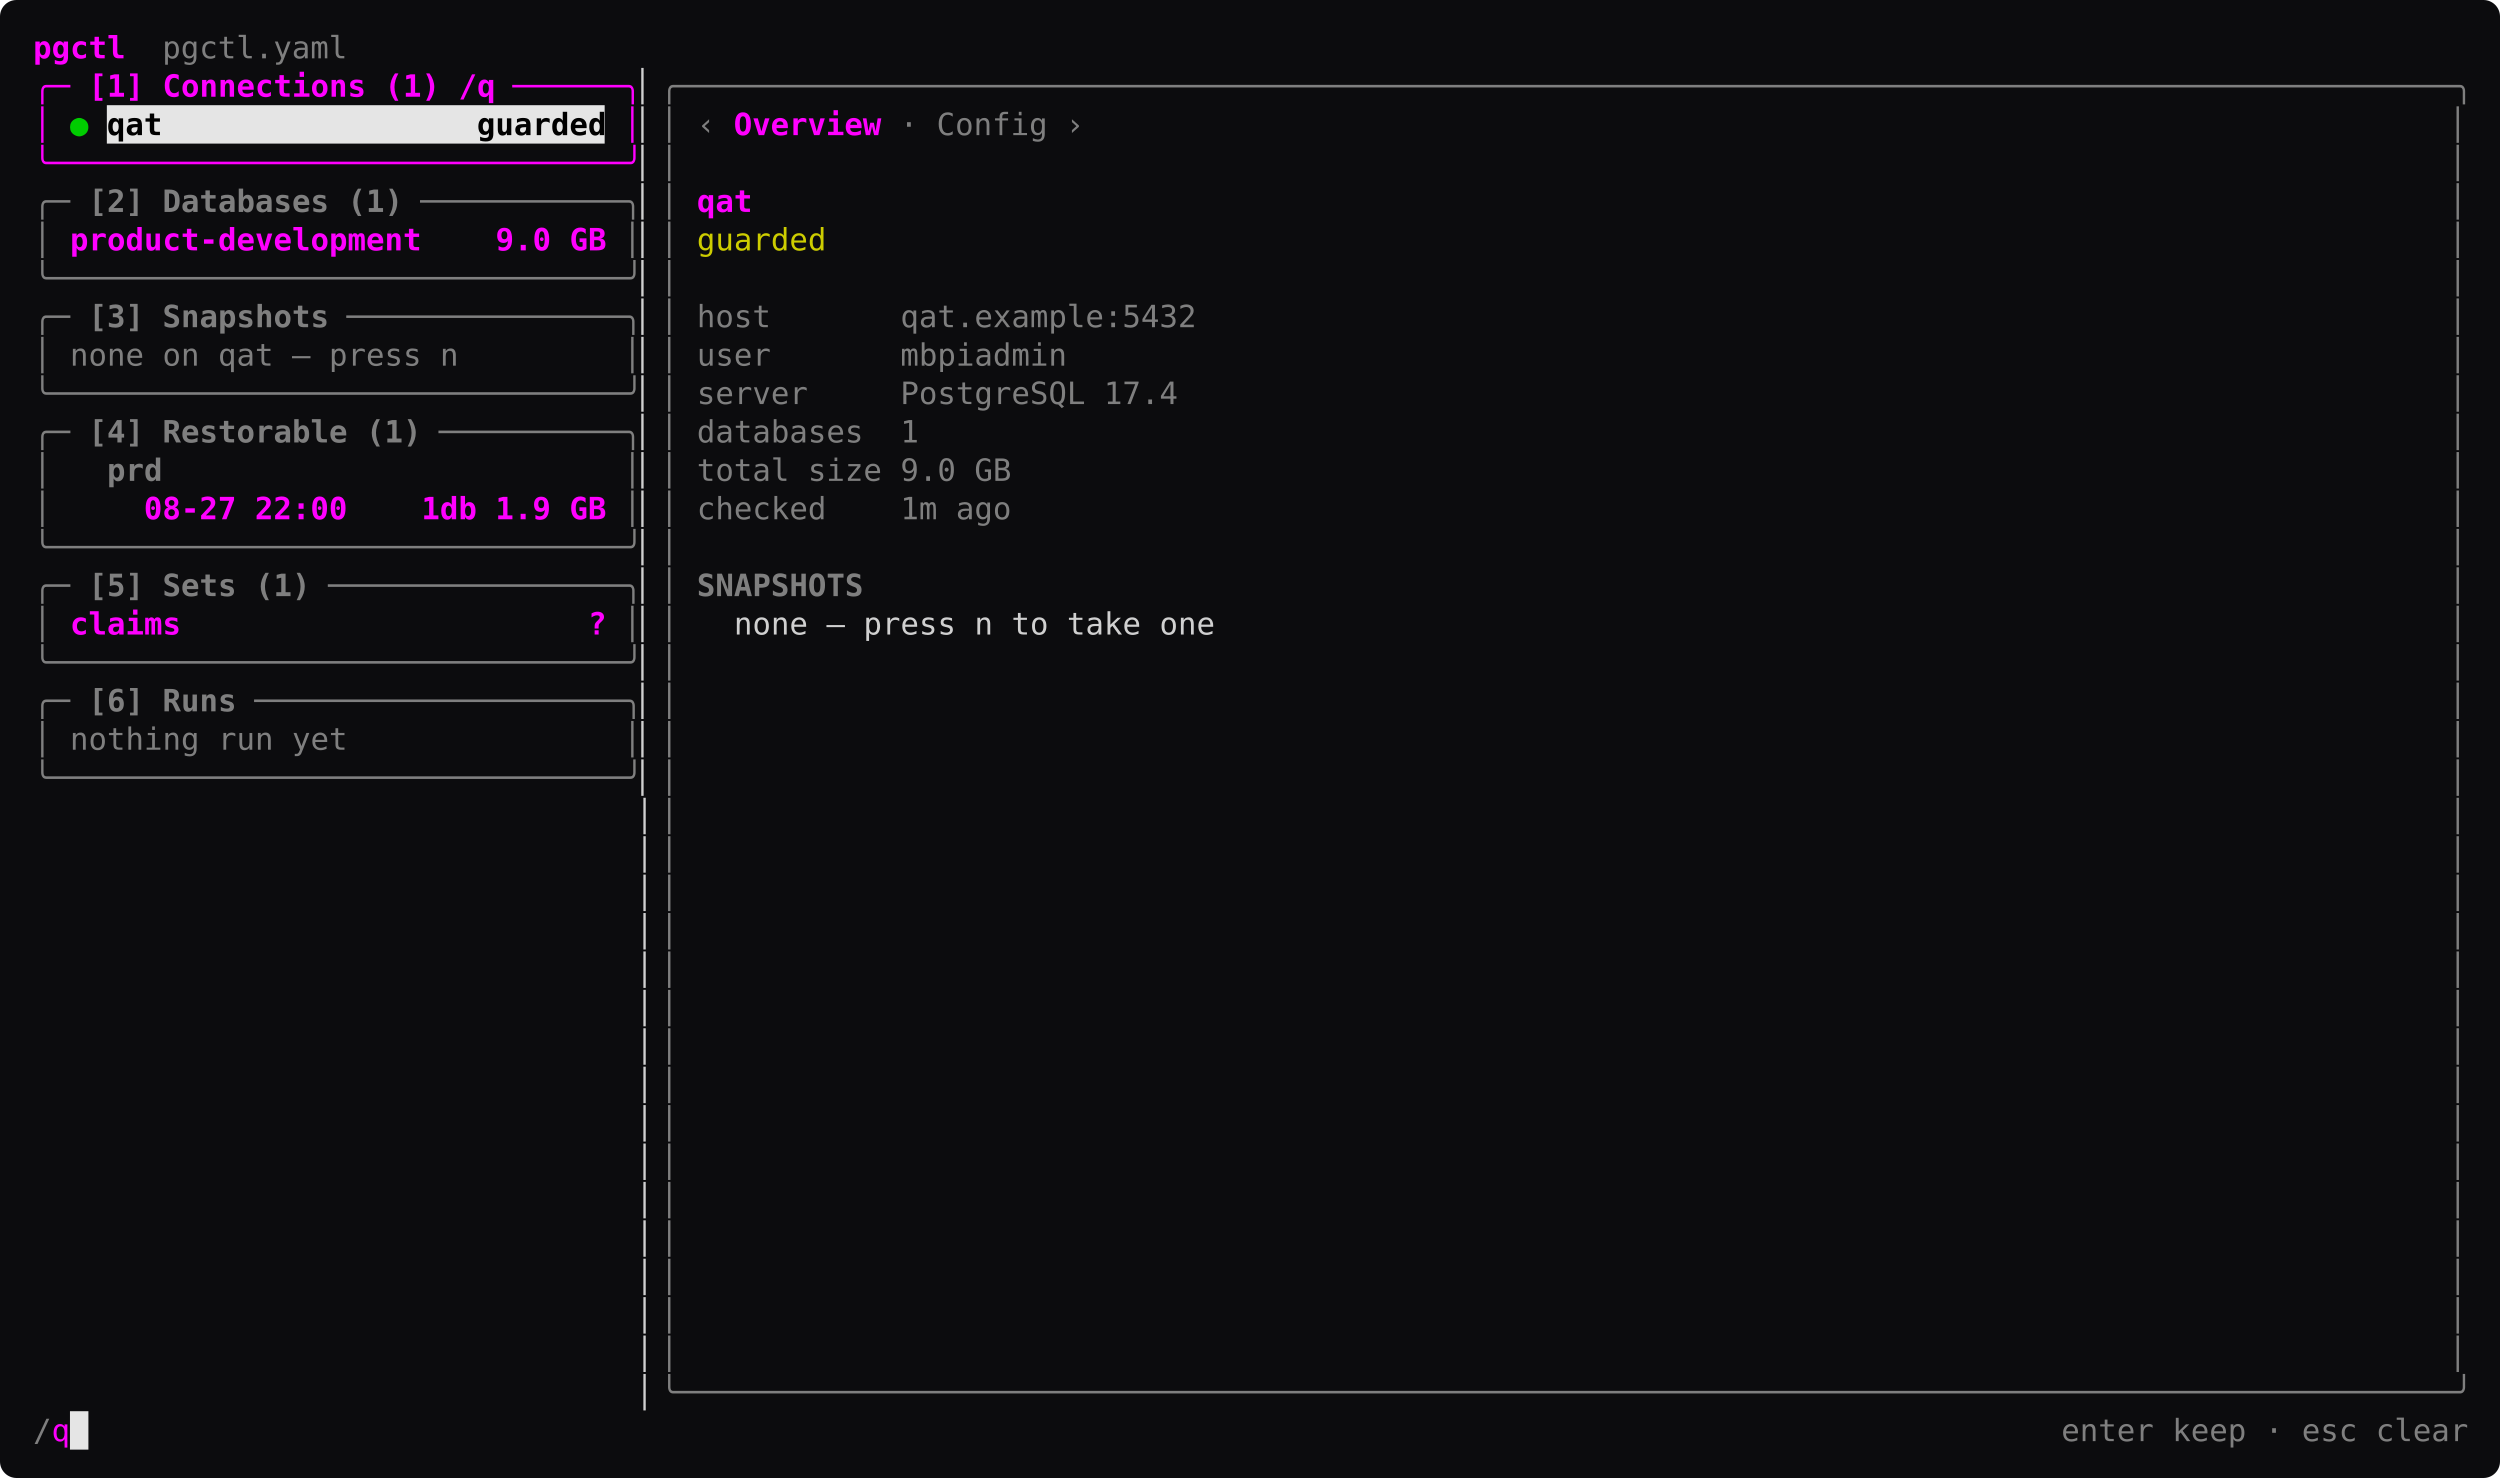
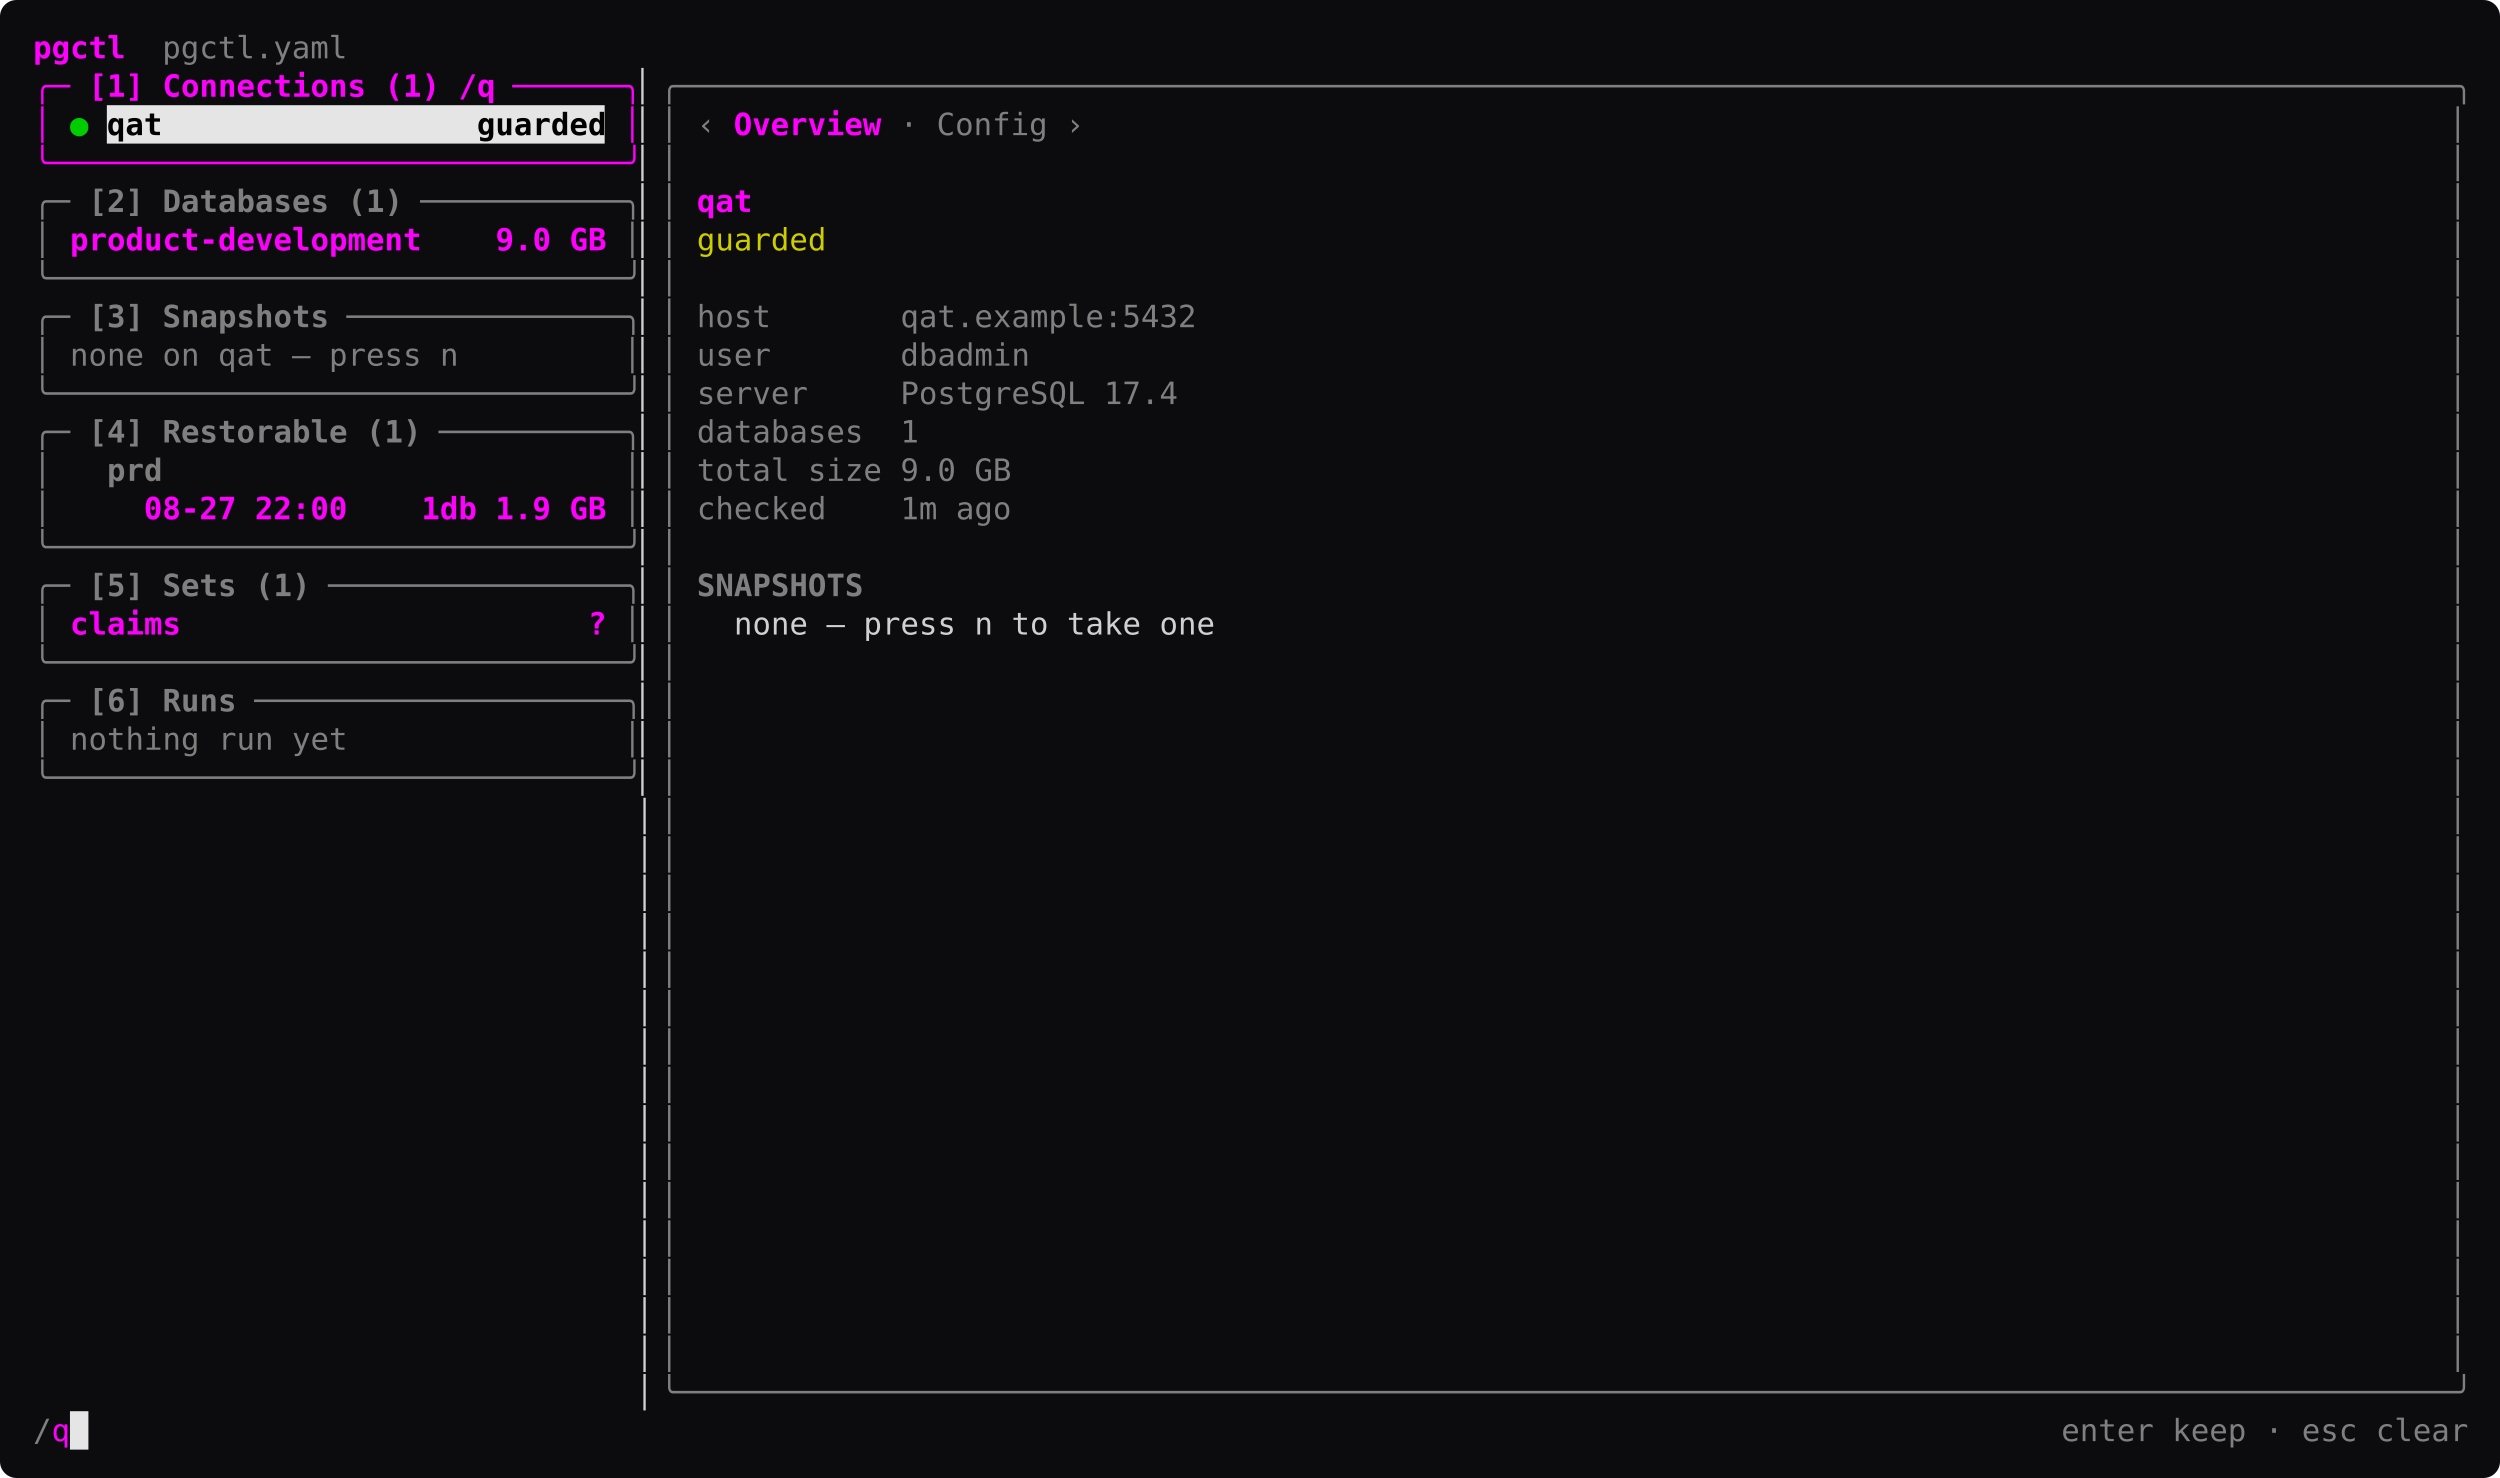
<svg xmlns="http://www.w3.org/2000/svg" width="1057.6" height="625.25" viewBox="0 0 1057.6 625.25" font-family="ui-monospace, 'SF Mono', SFMono-Regular, Menlo, Consolas, 'DejaVu Sans Mono', monospace" font-size="13" role="img">
  <rect width="1057.6" height="625.25" rx="7" fill="#0c0c0e" />
  <rect x="45.2" y="44.5" width="210.6" height="16.25" fill="#e5e5e5" />
  <rect x="29.6" y="597" width="7.8" height="16.25" fill="#e5e5e5" />
  <text x="14" y="24.68" textLength="39" lengthAdjust="spacing" fill="#ff00ff" font-weight="600" xml:space="preserve">pgctl</text>
  <text x="53" y="24.68" textLength="93.6" lengthAdjust="spacing" fill="#7f7f7f" xml:space="preserve">  pgctl.yaml</text>
  <text x="14" y="40.92" textLength="15.6" lengthAdjust="spacing" fill="#ff00ff" xml:space="preserve">╭─</text>
  <text x="29.6" y="40.92" textLength="179.4" lengthAdjust="spacing" fill="#ff00ff" font-weight="600" xml:space="preserve"> [1] Connections (1) /q</text>
  <text x="216.8" y="40.92" textLength="54.6" lengthAdjust="spacing" fill="#ff00ff" xml:space="preserve">──────╮</text>
  <text x="271.4" y="40.92" textLength="7.8" lengthAdjust="spacing" fill="#d0d0d0" xml:space="preserve">▏</text>
  <text x="279.2" y="40.92" textLength="764.4" lengthAdjust="spacing" fill="#7f7f7f" xml:space="preserve">╭────────────────────────────────────────────────────────────────────────────────────────────────╮</text>
  <text x="14" y="57.17" textLength="7.8" lengthAdjust="spacing" fill="#ff00ff" xml:space="preserve">│</text>
  <text x="29.6" y="57.17" textLength="7.8" lengthAdjust="spacing" fill="#00cd00" xml:space="preserve">●</text>
  <text x="45.2" y="57.17" textLength="210.6" lengthAdjust="spacing" fill="#000000" font-weight="600" xml:space="preserve">qat                 guarded</text>
  <text x="263.6" y="57.17" textLength="7.8" lengthAdjust="spacing" fill="#ff00ff" xml:space="preserve">│</text>
  <text x="271.4" y="57.17" textLength="7.8" lengthAdjust="spacing" fill="#d0d0d0" xml:space="preserve">▏</text>
  <text x="279.2" y="57.17" textLength="7.8" lengthAdjust="spacing" fill="#7f7f7f" xml:space="preserve">│</text>
  <text x="294.8" y="57.17" textLength="7.8" lengthAdjust="spacing" fill="#7f7f7f" xml:space="preserve">‹</text>
  <text x="310.4" y="57.17" textLength="7.8" lengthAdjust="spacing" fill="#ff00ff" font-weight="600" xml:space="preserve">O</text>
  <text x="318.2" y="57.17" textLength="7.8" lengthAdjust="spacing" fill="#ff00ff" font-weight="600" xml:space="preserve">v</text>
  <text x="326" y="57.17" textLength="7.8" lengthAdjust="spacing" fill="#ff00ff" font-weight="600" xml:space="preserve">e</text>
  <text x="333.8" y="57.17" textLength="7.8" lengthAdjust="spacing" fill="#ff00ff" font-weight="600" xml:space="preserve">r</text>
  <text x="341.6" y="57.17" textLength="7.8" lengthAdjust="spacing" fill="#ff00ff" font-weight="600" xml:space="preserve">v</text>
  <text x="349.4" y="57.17" textLength="7.8" lengthAdjust="spacing" fill="#ff00ff" font-weight="600" xml:space="preserve">i</text>
  <text x="357.2" y="57.17" textLength="7.8" lengthAdjust="spacing" fill="#ff00ff" font-weight="600" xml:space="preserve">e</text>
  <text x="365" y="57.17" textLength="7.8" lengthAdjust="spacing" fill="#ff00ff" font-weight="600" xml:space="preserve">w</text>
  <text x="380.6" y="57.17" textLength="7.8" lengthAdjust="spacing" fill="#7f7f7f" xml:space="preserve">·</text>
  <text x="388.4" y="57.17" textLength="54.6" lengthAdjust="spacing" fill="#7f7f7f" xml:space="preserve"> Config</text>
  <text x="450.8" y="57.17" textLength="7.8" lengthAdjust="spacing" fill="#7f7f7f" xml:space="preserve">›</text>
  <text x="1035.8" y="57.17" textLength="7.8" lengthAdjust="spacing" fill="#7f7f7f" xml:space="preserve">│</text>
  <text x="14" y="73.42" textLength="257.4" lengthAdjust="spacing" fill="#ff00ff" xml:space="preserve">╰───────────────────────────────╯</text>
  <text x="271.4" y="73.42" textLength="7.8" lengthAdjust="spacing" fill="#d0d0d0" xml:space="preserve">▏</text>
  <text x="279.2" y="73.42" textLength="7.8" lengthAdjust="spacing" fill="#7f7f7f" xml:space="preserve">│</text>
  <text x="1035.8" y="73.42" textLength="7.8" lengthAdjust="spacing" fill="#7f7f7f" xml:space="preserve">│</text>
  <text x="14" y="89.67" textLength="15.6" lengthAdjust="spacing" fill="#7f7f7f" xml:space="preserve">╭─</text>
  <text x="29.6" y="89.67" textLength="140.4" lengthAdjust="spacing" fill="#7f7f7f" font-weight="600" xml:space="preserve"> [2] Databases (1)</text>
  <text x="177.8" y="89.67" textLength="93.6" lengthAdjust="spacing" fill="#7f7f7f" xml:space="preserve">───────────╮</text>
  <text x="271.4" y="89.67" textLength="7.8" lengthAdjust="spacing" fill="#d0d0d0" xml:space="preserve">▏</text>
  <text x="279.2" y="89.67" textLength="7.8" lengthAdjust="spacing" fill="#7f7f7f" xml:space="preserve">│</text>
  <text x="294.8" y="89.67" textLength="23.4" lengthAdjust="spacing" fill="#ff00ff" font-weight="600" xml:space="preserve">qat</text>
  <text x="1035.8" y="89.67" textLength="7.8" lengthAdjust="spacing" fill="#7f7f7f" xml:space="preserve">│</text>
  <text x="14" y="105.92" textLength="7.8" lengthAdjust="spacing" fill="#7f7f7f" xml:space="preserve">│</text>
  <text x="29.6" y="105.92" textLength="226.2" lengthAdjust="spacing" fill="#ff00ff" font-weight="600" xml:space="preserve">product-development    9.0 GB</text>
  <text x="263.6" y="105.92" textLength="7.8" lengthAdjust="spacing" fill="#7f7f7f" xml:space="preserve">│</text>
  <text x="271.4" y="105.92" textLength="7.8" lengthAdjust="spacing" fill="#d0d0d0" xml:space="preserve">▏</text>
  <text x="279.2" y="105.92" textLength="7.8" lengthAdjust="spacing" fill="#7f7f7f" xml:space="preserve">│</text>
  <text x="294.8" y="105.92" textLength="54.6" lengthAdjust="spacing" fill="#cdcd00" xml:space="preserve">guarded</text>
  <text x="1035.8" y="105.92" textLength="7.8" lengthAdjust="spacing" fill="#7f7f7f" xml:space="preserve">│</text>
  <text x="14" y="122.17" textLength="257.4" lengthAdjust="spacing" fill="#7f7f7f" xml:space="preserve">╰───────────────────────────────╯</text>
  <text x="271.4" y="122.17" textLength="7.8" lengthAdjust="spacing" fill="#d0d0d0" xml:space="preserve">▏</text>
  <text x="279.2" y="122.17" textLength="7.8" lengthAdjust="spacing" fill="#7f7f7f" xml:space="preserve">│</text>
  <text x="1035.8" y="122.17" textLength="7.8" lengthAdjust="spacing" fill="#7f7f7f" xml:space="preserve">│</text>
  <text x="14" y="138.43" textLength="15.6" lengthAdjust="spacing" fill="#7f7f7f" xml:space="preserve">╭─</text>
  <text x="29.6" y="138.43" textLength="109.2" lengthAdjust="spacing" fill="#7f7f7f" font-weight="600" xml:space="preserve"> [3] Snapshots</text>
  <text x="146.6" y="138.43" textLength="124.8" lengthAdjust="spacing" fill="#7f7f7f" xml:space="preserve">───────────────╮</text>
  <text x="271.4" y="138.43" textLength="7.8" lengthAdjust="spacing" fill="#d0d0d0" xml:space="preserve">▏</text>
  <text x="279.2" y="138.43" textLength="7.8" lengthAdjust="spacing" fill="#7f7f7f" xml:space="preserve">│</text>
  <text x="294.8" y="138.43" textLength="210.6" lengthAdjust="spacing" fill="#7f7f7f" xml:space="preserve">host       qat.example:5432</text>
  <text x="1035.8" y="138.43" textLength="7.8" lengthAdjust="spacing" fill="#7f7f7f" xml:space="preserve">│</text>
  <text x="14" y="154.68" textLength="7.8" lengthAdjust="spacing" fill="#7f7f7f" xml:space="preserve">│</text>
  <text x="29.6" y="154.68" textLength="163.8" lengthAdjust="spacing" fill="#7f7f7f" xml:space="preserve">none on qat — press n</text>
  <text x="263.6" y="154.68" textLength="7.8" lengthAdjust="spacing" fill="#7f7f7f" xml:space="preserve">│</text>
  <text x="271.4" y="154.68" textLength="7.8" lengthAdjust="spacing" fill="#d0d0d0" xml:space="preserve">▏</text>
  <text x="279.2" y="154.68" textLength="7.8" lengthAdjust="spacing" fill="#7f7f7f" xml:space="preserve">│</text>
-   <text x="294.8" y="154.68" textLength="156" lengthAdjust="spacing" fill="#7f7f7f" xml:space="preserve">user       mbpiadmin</text>
+   <text x="294.8" y="154.68" textLength="140.4" lengthAdjust="spacing" fill="#7f7f7f" xml:space="preserve">user       dbadmin</text>
  <text x="1035.8" y="154.68" textLength="7.8" lengthAdjust="spacing" fill="#7f7f7f" xml:space="preserve">│</text>
  <text x="14" y="170.93" textLength="257.4" lengthAdjust="spacing" fill="#7f7f7f" xml:space="preserve">╰───────────────────────────────╯</text>
  <text x="271.4" y="170.93" textLength="7.8" lengthAdjust="spacing" fill="#d0d0d0" xml:space="preserve">▏</text>
  <text x="279.2" y="170.93" textLength="7.8" lengthAdjust="spacing" fill="#7f7f7f" xml:space="preserve">│</text>
  <text x="294.8" y="170.93" textLength="202.8" lengthAdjust="spacing" fill="#7f7f7f" xml:space="preserve">server     PostgreSQL 17.4</text>
  <text x="1035.8" y="170.93" textLength="7.8" lengthAdjust="spacing" fill="#7f7f7f" xml:space="preserve">│</text>
  <text x="14" y="187.18" textLength="15.6" lengthAdjust="spacing" fill="#7f7f7f" xml:space="preserve">╭─</text>
  <text x="29.6" y="187.18" textLength="148.2" lengthAdjust="spacing" fill="#7f7f7f" font-weight="600" xml:space="preserve"> [4] Restorable (1)</text>
  <text x="185.6" y="187.18" textLength="85.8" lengthAdjust="spacing" fill="#7f7f7f" xml:space="preserve">──────────╮</text>
  <text x="271.4" y="187.18" textLength="7.8" lengthAdjust="spacing" fill="#d0d0d0" xml:space="preserve">▏</text>
  <text x="279.2" y="187.18" textLength="7.8" lengthAdjust="spacing" fill="#7f7f7f" xml:space="preserve">│</text>
  <text x="294.8" y="187.18" textLength="93.6" lengthAdjust="spacing" fill="#7f7f7f" xml:space="preserve">databases  1</text>
  <text x="1035.8" y="187.18" textLength="7.8" lengthAdjust="spacing" fill="#7f7f7f" xml:space="preserve">│</text>
  <text x="14" y="203.43" textLength="7.8" lengthAdjust="spacing" fill="#7f7f7f" xml:space="preserve">│</text>
  <text x="29.6" y="203.43" textLength="39" lengthAdjust="spacing" fill="#7f7f7f" font-weight="600" xml:space="preserve">  prd</text>
  <text x="263.6" y="203.43" textLength="7.8" lengthAdjust="spacing" fill="#7f7f7f" xml:space="preserve">│</text>
  <text x="271.4" y="203.43" textLength="7.8" lengthAdjust="spacing" fill="#d0d0d0" xml:space="preserve">▏</text>
  <text x="279.2" y="203.43" textLength="7.8" lengthAdjust="spacing" fill="#7f7f7f" xml:space="preserve">│</text>
  <text x="294.8" y="203.43" textLength="132.6" lengthAdjust="spacing" fill="#7f7f7f" xml:space="preserve">total size 9.0 GB</text>
  <text x="1035.8" y="203.43" textLength="7.8" lengthAdjust="spacing" fill="#7f7f7f" xml:space="preserve">│</text>
  <text x="14" y="219.68" textLength="7.8" lengthAdjust="spacing" fill="#7f7f7f" xml:space="preserve">│</text>
  <text x="45.2" y="219.68" textLength="210.6" lengthAdjust="spacing" fill="#ff00ff" font-weight="600" xml:space="preserve">  08-27 22:00    1db 1.9 GB</text>
  <text x="263.6" y="219.68" textLength="7.8" lengthAdjust="spacing" fill="#7f7f7f" xml:space="preserve">│</text>
  <text x="271.4" y="219.68" textLength="7.8" lengthAdjust="spacing" fill="#d0d0d0" xml:space="preserve">▏</text>
  <text x="279.2" y="219.68" textLength="7.8" lengthAdjust="spacing" fill="#7f7f7f" xml:space="preserve">│</text>
  <text x="294.8" y="219.68" textLength="132.6" lengthAdjust="spacing" fill="#7f7f7f" xml:space="preserve">checked    1m ago</text>
  <text x="1035.8" y="219.68" textLength="7.8" lengthAdjust="spacing" fill="#7f7f7f" xml:space="preserve">│</text>
  <text x="14" y="235.93" textLength="257.4" lengthAdjust="spacing" fill="#7f7f7f" xml:space="preserve">╰───────────────────────────────╯</text>
  <text x="271.4" y="235.93" textLength="7.8" lengthAdjust="spacing" fill="#d0d0d0" xml:space="preserve">▏</text>
  <text x="279.2" y="235.93" textLength="7.8" lengthAdjust="spacing" fill="#7f7f7f" xml:space="preserve">│</text>
  <text x="1035.8" y="235.93" textLength="7.8" lengthAdjust="spacing" fill="#7f7f7f" xml:space="preserve">│</text>
  <text x="14" y="252.18" textLength="15.6" lengthAdjust="spacing" fill="#7f7f7f" xml:space="preserve">╭─</text>
  <text x="29.6" y="252.18" textLength="101.4" lengthAdjust="spacing" fill="#7f7f7f" font-weight="600" xml:space="preserve"> [5] Sets (1)</text>
  <text x="138.8" y="252.18" textLength="132.6" lengthAdjust="spacing" fill="#7f7f7f" xml:space="preserve">────────────────╮</text>
  <text x="271.4" y="252.18" textLength="7.8" lengthAdjust="spacing" fill="#d0d0d0" xml:space="preserve">▏</text>
  <text x="279.2" y="252.18" textLength="7.8" lengthAdjust="spacing" fill="#7f7f7f" xml:space="preserve">│</text>
  <text x="294.8" y="252.18" textLength="70.2" lengthAdjust="spacing" fill="#7f7f7f" font-weight="600" xml:space="preserve">SNAPSHOTS</text>
  <text x="1035.8" y="252.18" textLength="7.8" lengthAdjust="spacing" fill="#7f7f7f" xml:space="preserve">│</text>
  <text x="14" y="268.43" textLength="7.8" lengthAdjust="spacing" fill="#7f7f7f" xml:space="preserve">│</text>
  <text x="29.6" y="268.43" textLength="226.2" lengthAdjust="spacing" fill="#ff00ff" font-weight="600" xml:space="preserve">claims                      ?</text>
  <text x="263.6" y="268.43" textLength="7.8" lengthAdjust="spacing" fill="#7f7f7f" xml:space="preserve">│</text>
  <text x="271.4" y="268.43" textLength="7.8" lengthAdjust="spacing" fill="#d0d0d0" xml:space="preserve">▏</text>
  <text x="279.2" y="268.43" textLength="7.8" lengthAdjust="spacing" fill="#7f7f7f" xml:space="preserve">│</text>
  <text x="287" y="268.43" textLength="226.2" lengthAdjust="spacing" fill="#d0d0d0" xml:space="preserve">   none — press n to take one</text>
  <text x="1035.8" y="268.43" textLength="7.8" lengthAdjust="spacing" fill="#7f7f7f" xml:space="preserve">│</text>
  <text x="14" y="284.68" textLength="257.4" lengthAdjust="spacing" fill="#7f7f7f" xml:space="preserve">╰───────────────────────────────╯</text>
  <text x="271.4" y="284.68" textLength="7.8" lengthAdjust="spacing" fill="#d0d0d0" xml:space="preserve">▏</text>
  <text x="279.2" y="284.68" textLength="7.8" lengthAdjust="spacing" fill="#7f7f7f" xml:space="preserve">│</text>
  <text x="1035.8" y="284.68" textLength="7.8" lengthAdjust="spacing" fill="#7f7f7f" xml:space="preserve">│</text>
  <text x="14" y="300.93" textLength="15.6" lengthAdjust="spacing" fill="#7f7f7f" xml:space="preserve">╭─</text>
  <text x="29.6" y="300.93" textLength="70.2" lengthAdjust="spacing" fill="#7f7f7f" font-weight="600" xml:space="preserve"> [6] Runs</text>
  <text x="107.6" y="300.93" textLength="163.8" lengthAdjust="spacing" fill="#7f7f7f" xml:space="preserve">────────────────────╮</text>
  <text x="271.4" y="300.93" textLength="7.8" lengthAdjust="spacing" fill="#d0d0d0" xml:space="preserve">▏</text>
  <text x="279.2" y="300.93" textLength="7.8" lengthAdjust="spacing" fill="#7f7f7f" xml:space="preserve">│</text>
  <text x="1035.8" y="300.93" textLength="7.8" lengthAdjust="spacing" fill="#7f7f7f" xml:space="preserve">│</text>
  <text x="14" y="317.18" textLength="7.8" lengthAdjust="spacing" fill="#7f7f7f" xml:space="preserve">│</text>
  <text x="29.6" y="317.18" textLength="117" lengthAdjust="spacing" fill="#7f7f7f" xml:space="preserve">nothing run yet</text>
  <text x="263.6" y="317.18" textLength="7.8" lengthAdjust="spacing" fill="#7f7f7f" xml:space="preserve">│</text>
  <text x="271.4" y="317.18" textLength="7.8" lengthAdjust="spacing" fill="#d0d0d0" xml:space="preserve">▏</text>
  <text x="279.2" y="317.18" textLength="7.8" lengthAdjust="spacing" fill="#7f7f7f" xml:space="preserve">│</text>
  <text x="1035.8" y="317.18" textLength="7.8" lengthAdjust="spacing" fill="#7f7f7f" xml:space="preserve">│</text>
  <text x="14" y="333.43" textLength="257.4" lengthAdjust="spacing" fill="#7f7f7f" xml:space="preserve">╰───────────────────────────────╯</text>
  <text x="271.4" y="333.43" textLength="7.8" lengthAdjust="spacing" fill="#d0d0d0" xml:space="preserve">▏</text>
  <text x="279.2" y="333.43" textLength="7.8" lengthAdjust="spacing" fill="#7f7f7f" xml:space="preserve">│</text>
  <text x="1035.8" y="333.43" textLength="7.8" lengthAdjust="spacing" fill="#7f7f7f" xml:space="preserve">│</text>
  <text x="14" y="349.68" textLength="265.2" lengthAdjust="spacing" fill="#d0d0d0" xml:space="preserve">                                 ▏</text>
  <text x="279.2" y="349.68" textLength="7.8" lengthAdjust="spacing" fill="#7f7f7f" xml:space="preserve">│</text>
  <text x="1035.8" y="349.68" textLength="7.8" lengthAdjust="spacing" fill="#7f7f7f" xml:space="preserve">│</text>
  <text x="14" y="365.93" textLength="265.2" lengthAdjust="spacing" fill="#d0d0d0" xml:space="preserve">                                 ▏</text>
  <text x="279.2" y="365.93" textLength="7.8" lengthAdjust="spacing" fill="#7f7f7f" xml:space="preserve">│</text>
  <text x="1035.8" y="365.93" textLength="7.8" lengthAdjust="spacing" fill="#7f7f7f" xml:space="preserve">│</text>
  <text x="14" y="382.18" textLength="265.2" lengthAdjust="spacing" fill="#d0d0d0" xml:space="preserve">                                 ▏</text>
  <text x="279.2" y="382.18" textLength="7.8" lengthAdjust="spacing" fill="#7f7f7f" xml:space="preserve">│</text>
  <text x="1035.8" y="382.18" textLength="7.8" lengthAdjust="spacing" fill="#7f7f7f" xml:space="preserve">│</text>
  <text x="14" y="398.43" textLength="265.2" lengthAdjust="spacing" fill="#d0d0d0" xml:space="preserve">                                 ▏</text>
  <text x="279.2" y="398.43" textLength="7.8" lengthAdjust="spacing" fill="#7f7f7f" xml:space="preserve">│</text>
  <text x="1035.8" y="398.43" textLength="7.8" lengthAdjust="spacing" fill="#7f7f7f" xml:space="preserve">│</text>
  <text x="14" y="414.68" textLength="265.2" lengthAdjust="spacing" fill="#d0d0d0" xml:space="preserve">                                 ▏</text>
  <text x="279.2" y="414.68" textLength="7.8" lengthAdjust="spacing" fill="#7f7f7f" xml:space="preserve">│</text>
  <text x="1035.8" y="414.68" textLength="7.8" lengthAdjust="spacing" fill="#7f7f7f" xml:space="preserve">│</text>
  <text x="14" y="430.93" textLength="265.2" lengthAdjust="spacing" fill="#d0d0d0" xml:space="preserve">                                 ▏</text>
  <text x="279.2" y="430.93" textLength="7.8" lengthAdjust="spacing" fill="#7f7f7f" xml:space="preserve">│</text>
  <text x="1035.8" y="430.93" textLength="7.8" lengthAdjust="spacing" fill="#7f7f7f" xml:space="preserve">│</text>
  <text x="14" y="447.18" textLength="265.2" lengthAdjust="spacing" fill="#d0d0d0" xml:space="preserve">                                 ▏</text>
  <text x="279.2" y="447.18" textLength="7.8" lengthAdjust="spacing" fill="#7f7f7f" xml:space="preserve">│</text>
  <text x="1035.8" y="447.18" textLength="7.8" lengthAdjust="spacing" fill="#7f7f7f" xml:space="preserve">│</text>
  <text x="14" y="463.43" textLength="265.2" lengthAdjust="spacing" fill="#d0d0d0" xml:space="preserve">                                 ▏</text>
  <text x="279.2" y="463.43" textLength="7.8" lengthAdjust="spacing" fill="#7f7f7f" xml:space="preserve">│</text>
  <text x="1035.8" y="463.43" textLength="7.8" lengthAdjust="spacing" fill="#7f7f7f" xml:space="preserve">│</text>
  <text x="14" y="479.68" textLength="265.2" lengthAdjust="spacing" fill="#d0d0d0" xml:space="preserve">                                 ▏</text>
  <text x="279.2" y="479.68" textLength="7.8" lengthAdjust="spacing" fill="#7f7f7f" xml:space="preserve">│</text>
  <text x="1035.8" y="479.68" textLength="7.8" lengthAdjust="spacing" fill="#7f7f7f" xml:space="preserve">│</text>
  <text x="14" y="495.93" textLength="265.2" lengthAdjust="spacing" fill="#d0d0d0" xml:space="preserve">                                 ▏</text>
  <text x="279.2" y="495.93" textLength="7.8" lengthAdjust="spacing" fill="#7f7f7f" xml:space="preserve">│</text>
  <text x="1035.8" y="495.93" textLength="7.8" lengthAdjust="spacing" fill="#7f7f7f" xml:space="preserve">│</text>
  <text x="14" y="512.17" textLength="265.2" lengthAdjust="spacing" fill="#d0d0d0" xml:space="preserve">                                 ▏</text>
  <text x="279.2" y="512.17" textLength="7.8" lengthAdjust="spacing" fill="#7f7f7f" xml:space="preserve">│</text>
  <text x="1035.8" y="512.17" textLength="7.8" lengthAdjust="spacing" fill="#7f7f7f" xml:space="preserve">│</text>
  <text x="14" y="528.42" textLength="265.2" lengthAdjust="spacing" fill="#d0d0d0" xml:space="preserve">                                 ▏</text>
  <text x="279.2" y="528.42" textLength="7.8" lengthAdjust="spacing" fill="#7f7f7f" xml:space="preserve">│</text>
  <text x="1035.8" y="528.42" textLength="7.8" lengthAdjust="spacing" fill="#7f7f7f" xml:space="preserve">│</text>
  <text x="14" y="544.67" textLength="265.2" lengthAdjust="spacing" fill="#d0d0d0" xml:space="preserve">                                 ▏</text>
  <text x="279.2" y="544.67" textLength="7.8" lengthAdjust="spacing" fill="#7f7f7f" xml:space="preserve">│</text>
  <text x="1035.8" y="544.67" textLength="7.8" lengthAdjust="spacing" fill="#7f7f7f" xml:space="preserve">│</text>
  <text x="14" y="560.92" textLength="265.2" lengthAdjust="spacing" fill="#d0d0d0" xml:space="preserve">                                 ▏</text>
  <text x="279.2" y="560.92" textLength="7.8" lengthAdjust="spacing" fill="#7f7f7f" xml:space="preserve">│</text>
  <text x="1035.8" y="560.92" textLength="7.8" lengthAdjust="spacing" fill="#7f7f7f" xml:space="preserve">│</text>
  <text x="14" y="577.17" textLength="265.2" lengthAdjust="spacing" fill="#d0d0d0" xml:space="preserve">                                 ▏</text>
  <text x="279.2" y="577.17" textLength="7.8" lengthAdjust="spacing" fill="#7f7f7f" xml:space="preserve">│</text>
  <text x="1035.8" y="577.17" textLength="7.8" lengthAdjust="spacing" fill="#7f7f7f" xml:space="preserve">│</text>
  <text x="14" y="593.42" textLength="265.2" lengthAdjust="spacing" fill="#d0d0d0" xml:space="preserve">                                 ▏</text>
  <text x="279.2" y="593.42" textLength="764.4" lengthAdjust="spacing" fill="#7f7f7f" xml:space="preserve">╰────────────────────────────────────────────────────────────────────────────────────────────────╯</text>
  <text x="14" y="609.67" textLength="7.8" lengthAdjust="spacing" fill="#7f7f7f" xml:space="preserve">/</text>
  <text x="21.8" y="609.67" textLength="7.8" lengthAdjust="spacing" fill="#ff00ff" xml:space="preserve">q</text>
  <text x="872" y="609.67" textLength="171.6" lengthAdjust="spacing" fill="#7f7f7f" xml:space="preserve">enter keep · esc clear</text>
</svg>
